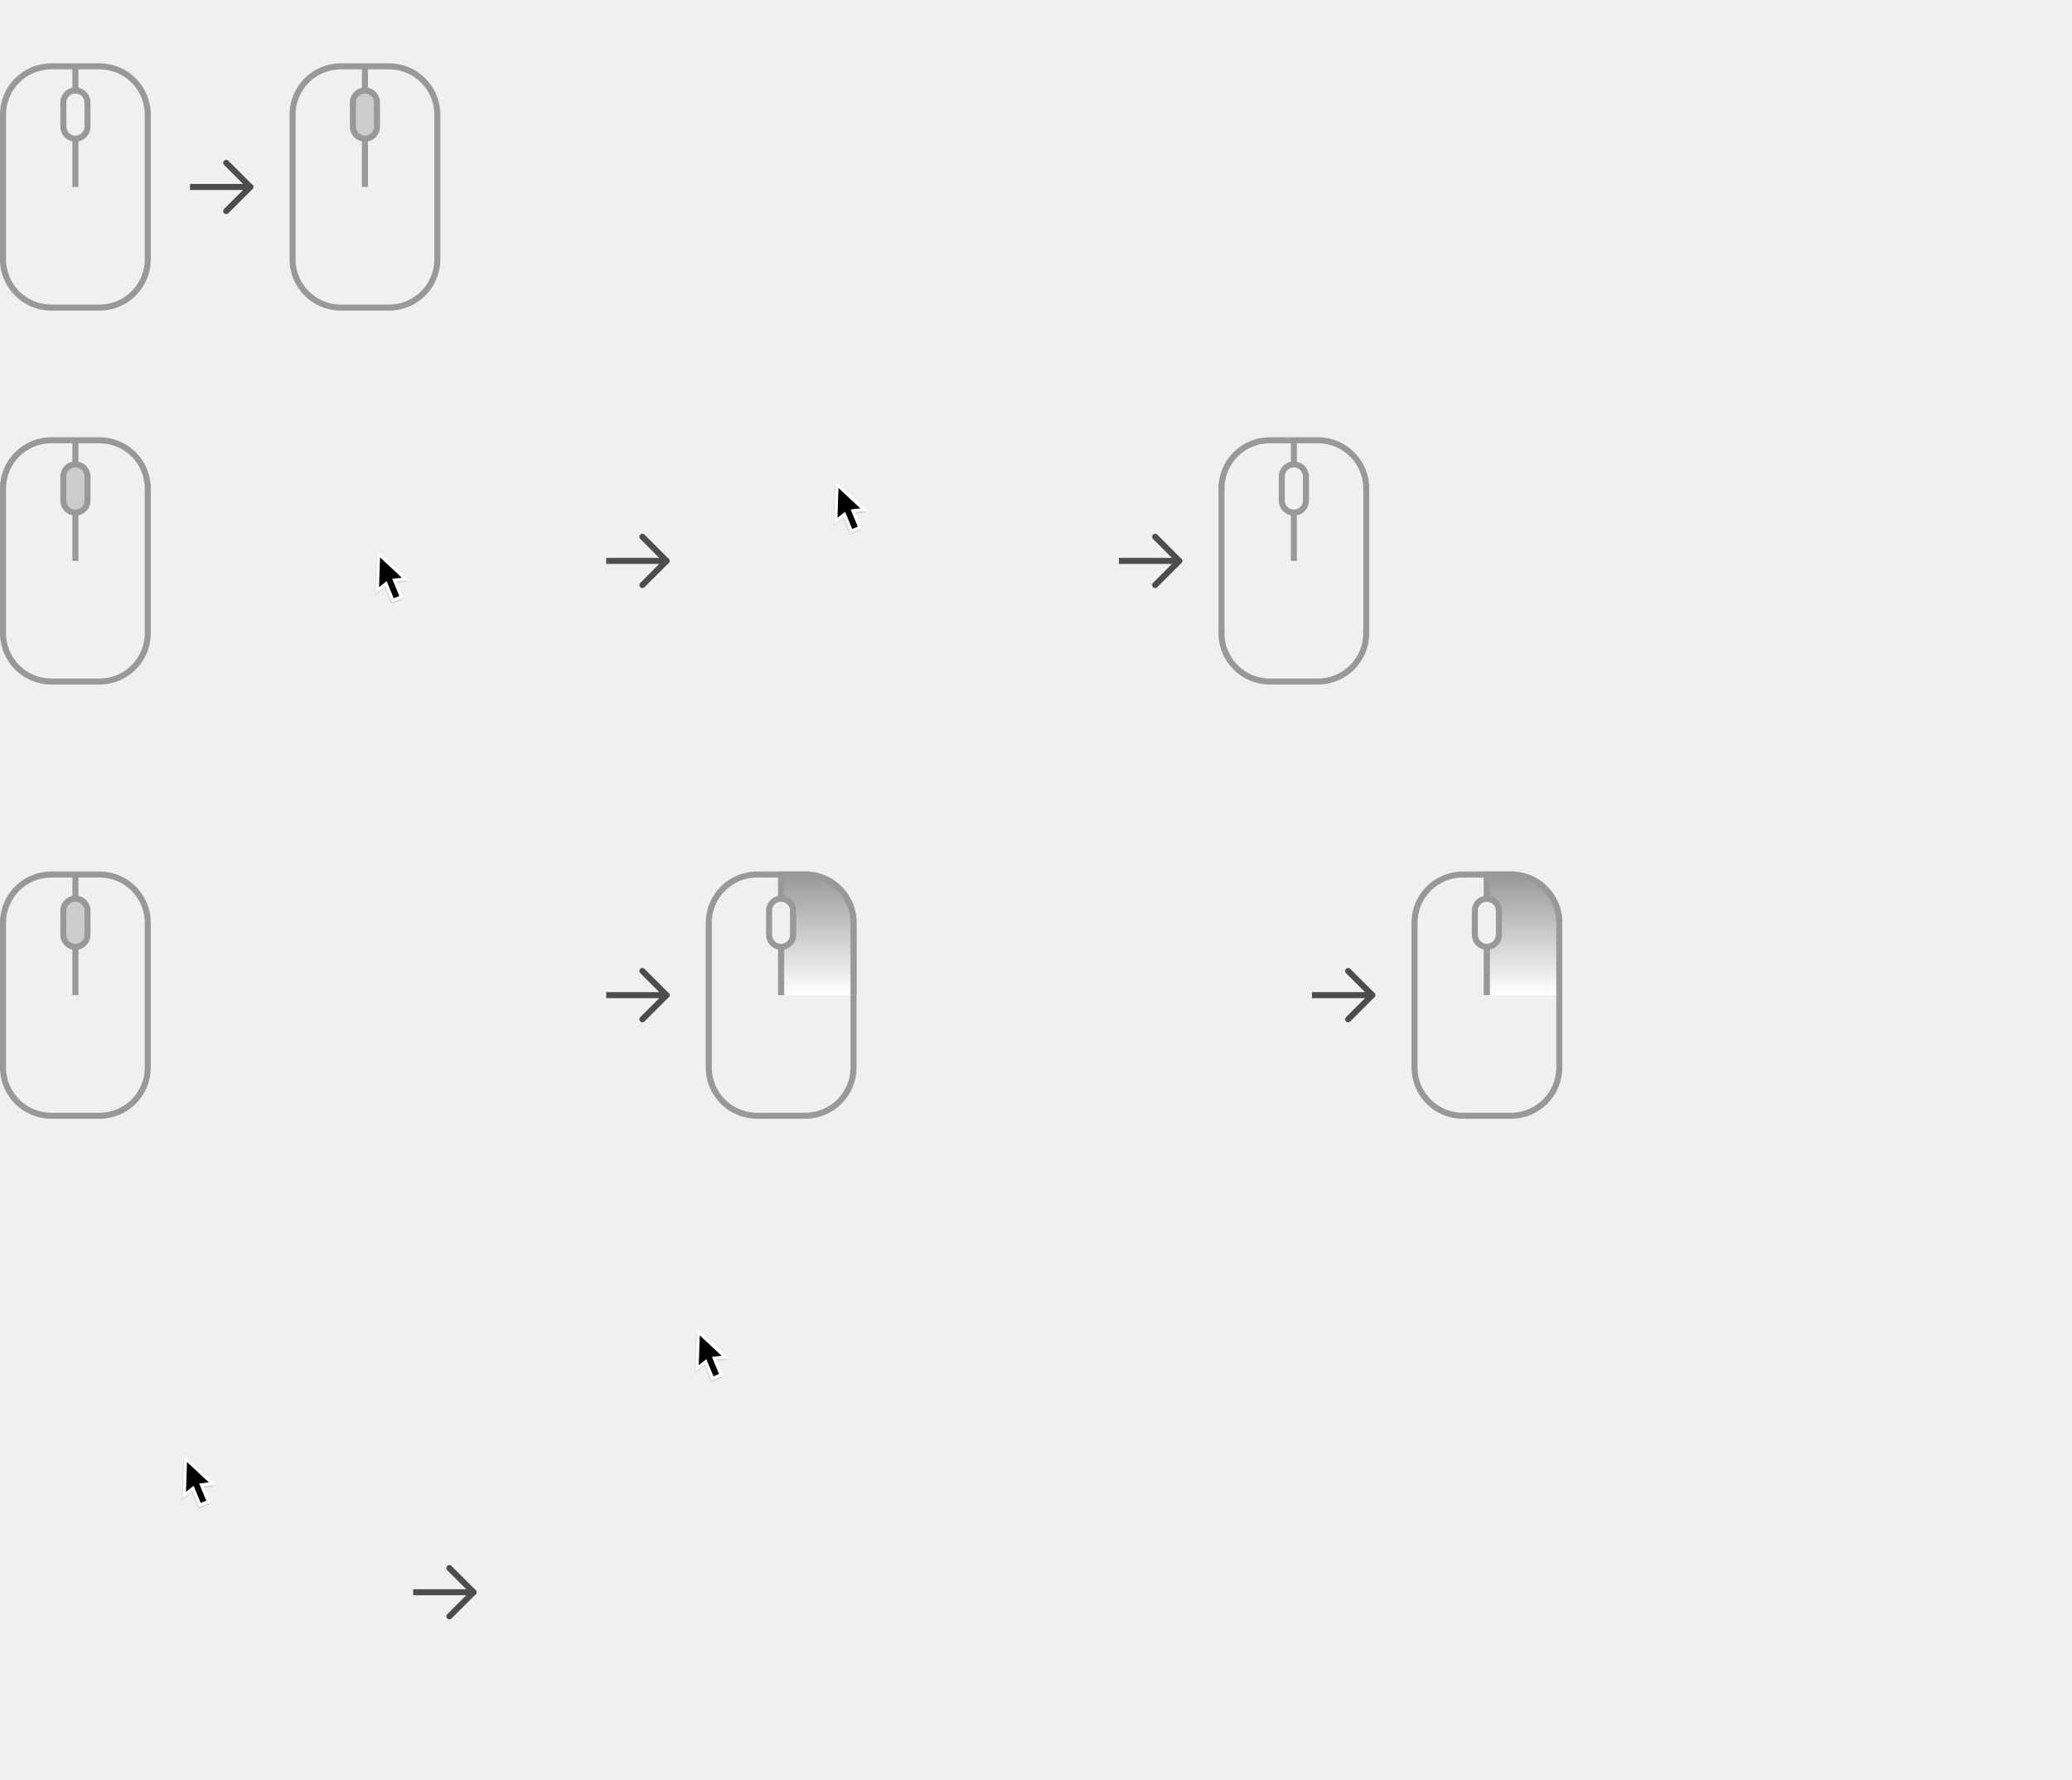
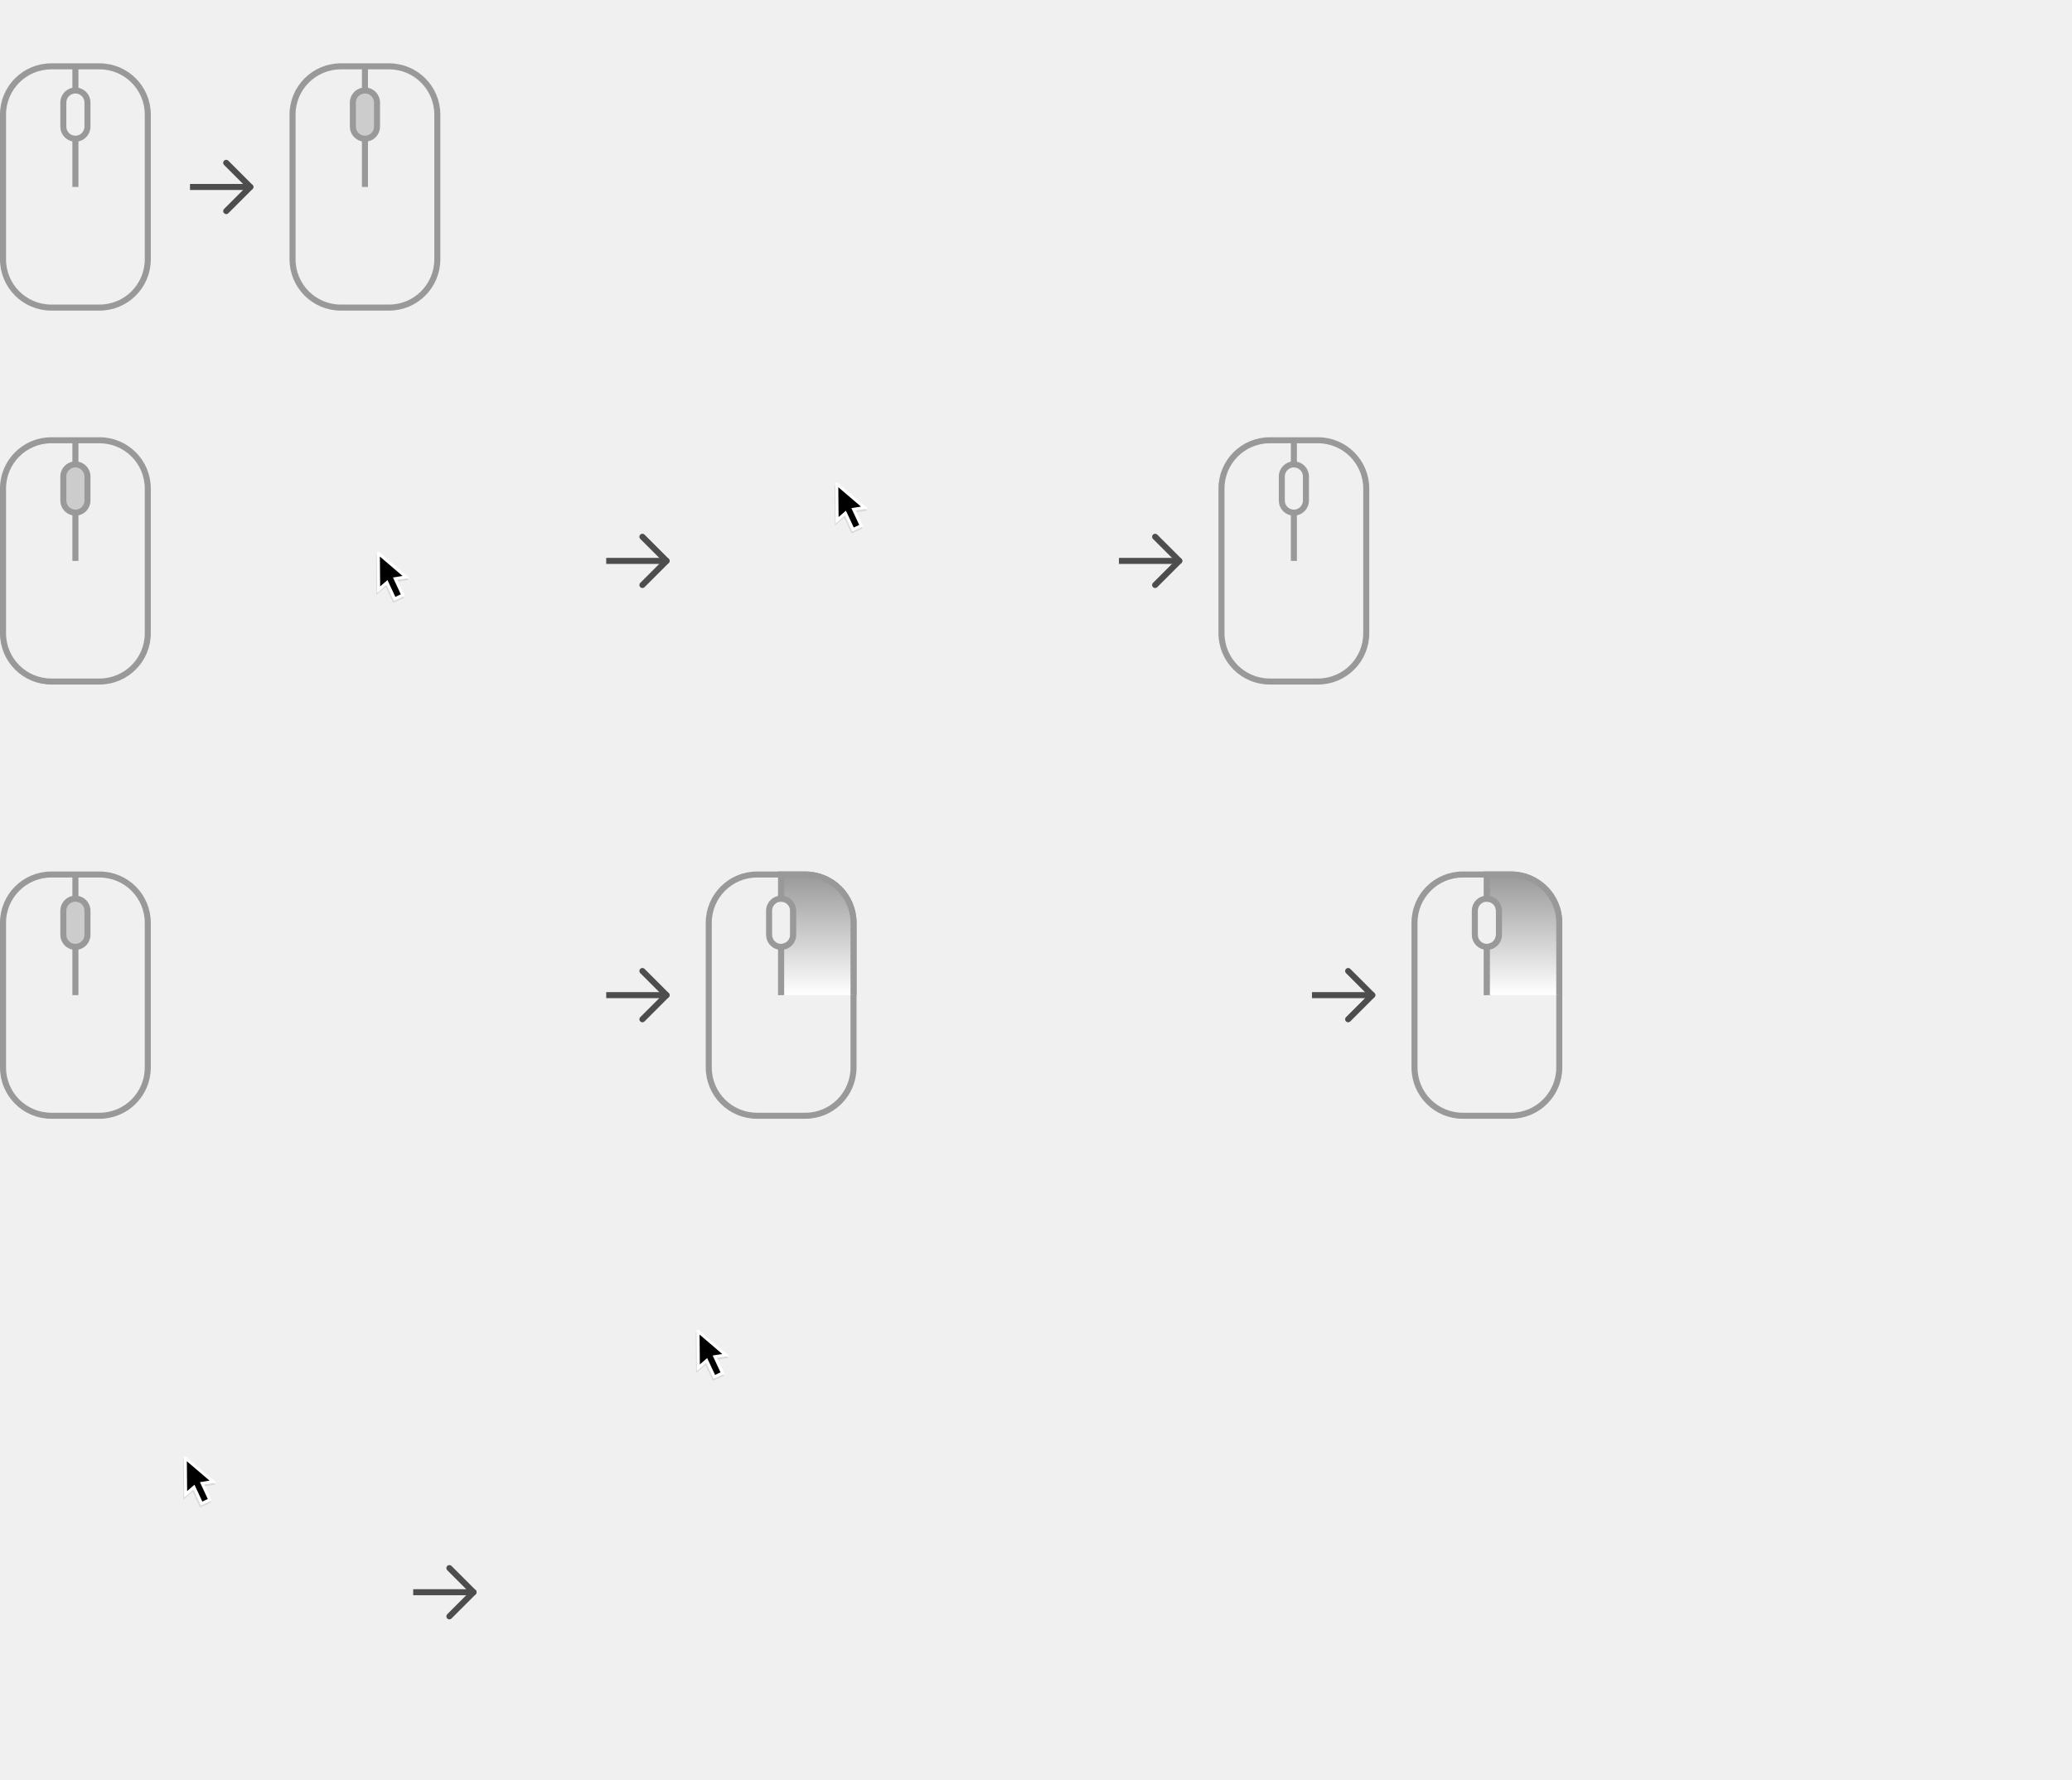
<svg xmlns="http://www.w3.org/2000/svg" version="1.1" width="687" height="590" stroke="hsl(0, 0%, 60%)" stroke-width="2" fill="transparent">
  <defs>
    <g id="mouseOutline">
      <path d="M 16 0 h 16  a 16 16 0 0 1 16 16                       v 48  a 16 16 0 0 1 -16 16                       h -16 a 16 16 0 0 1 -16 -16                       v -48 a 16 16 0 0 1 16 -16                M 24 0 v 8 m 0 16 v 16" />
    </g>
    <g id="middleButton">
      <path d="M 24 8 a 4 4 0 0 0 -4 4 v 8                       a 4 4 0 0 0 4 4 a 4 4 0 0 0 4 -4 v -8                       a 4 4 0 0 0 -4 -4" />
    </g>
    <g id="mouse">
      <use href="#mouseOutline" />
      <use href="#middleButton" />
    </g>
    <g id="forwardArrow" stroke="hsl(0, 0%, 30%)">
      <line x1="0" y1="0" x2="20" y2="0" />
      <line x1="20" y1="0" x2="12" y2="-8" stroke-linecap="round" />
      <line x1="20" y1="0" x2="12" y2="8" stroke-linecap="round" />
    </g>
    <g id="mouseWithMiddleButtonPushed">
      <use href="#mouseOutline" />
      <use href="#middleButton" fill="hsl(0, 0%, 80%)" />
    </g>
    <g id="mousePointerOutline">
      <path d="M 6 0 l -5 11 l 3.5 -1 v 6 h 3 v -6 l 3.5 1 l -5 -11" stroke-width="1" stroke-linecap="round" />
    </g>
    <g id="mousePointer">
-       <g transform="translate(-6) rotate(-22.5)">
+       <g transform="translate(-6) rotate(-25)">
        <use href="#mousePointerOutline" stroke="hsl(0, 0%, 85%)" fill="hsl(0, 0%, 85%)" transform="translate(-0.5 0.5)" />
        <use href="#mousePointerOutline" stroke="white" fill="black" />
      </g>
    </g>
    <linearGradient id="pushedButton" x1="0" x2="0" y1="0" y2="1">
      <stop offset="0%" stop-color="hsl(0, 0%, 60%)" />
      <stop offset="100%" stop-color="white" />
    </linearGradient>
    <g id="rightButton">
      <path d="M 24 40 v -16 a 4 4 0 0 0 4 -4 v -8 a 4 4 0 0 0 -4 -4 v -8 h 8                        a 16 16 0 0 1 16 16 v 24 m -24" />
    </g>
    <g id="mouseWithRightButtonPushed">
      <use href="#mouse" />
      <use href="#rightButton" fill="url(#pushedButton)" />
    </g>
  </defs>
  <g transform="translate(1, 1)">
    <use href="#mouse" y="21" />
    <use href="#forwardArrow" x="62" y="61" />
    <use href="#mouseWithMiddleButtonPushed" x="96" y="21" />
  </g>
  <g transform="translate(1, 125)">
    <use href="#mouseWithMiddleButtonPushed" y="21" />
    <use href="#mousePointer" x="125" y="61" />
    <use href="#forwardArrow" x="200" y="61" />
    <use href="#mousePointer" x="277" y="38" />
    <use href="#forwardArrow" x="370" y="61" />
    <use href="#mouse" x="404" y="21" />
  </g>
  <g transform="translate(1, 249)">
    <use href="#mouseWithMiddleButtonPushed" y="41" />
    <use href="#forwardArrow" x="200" y="81" />
    <use href="#mouseWithRightButtonPushed" x="234" y="41" />
    <use href="#forwardArrow" x="434" y="81" />
    <use href="#mouseWithRightButtonPushed" x="468" y="41" />
  </g>
  <g transform="translate(1, 393)">
    <use href="#mousePointer" x="61" y="93" />
    <use href="#forwardArrow" x="136" y="135" />
    <use href="#mousePointer" x="231" y="51" />
  </g>
</svg>
